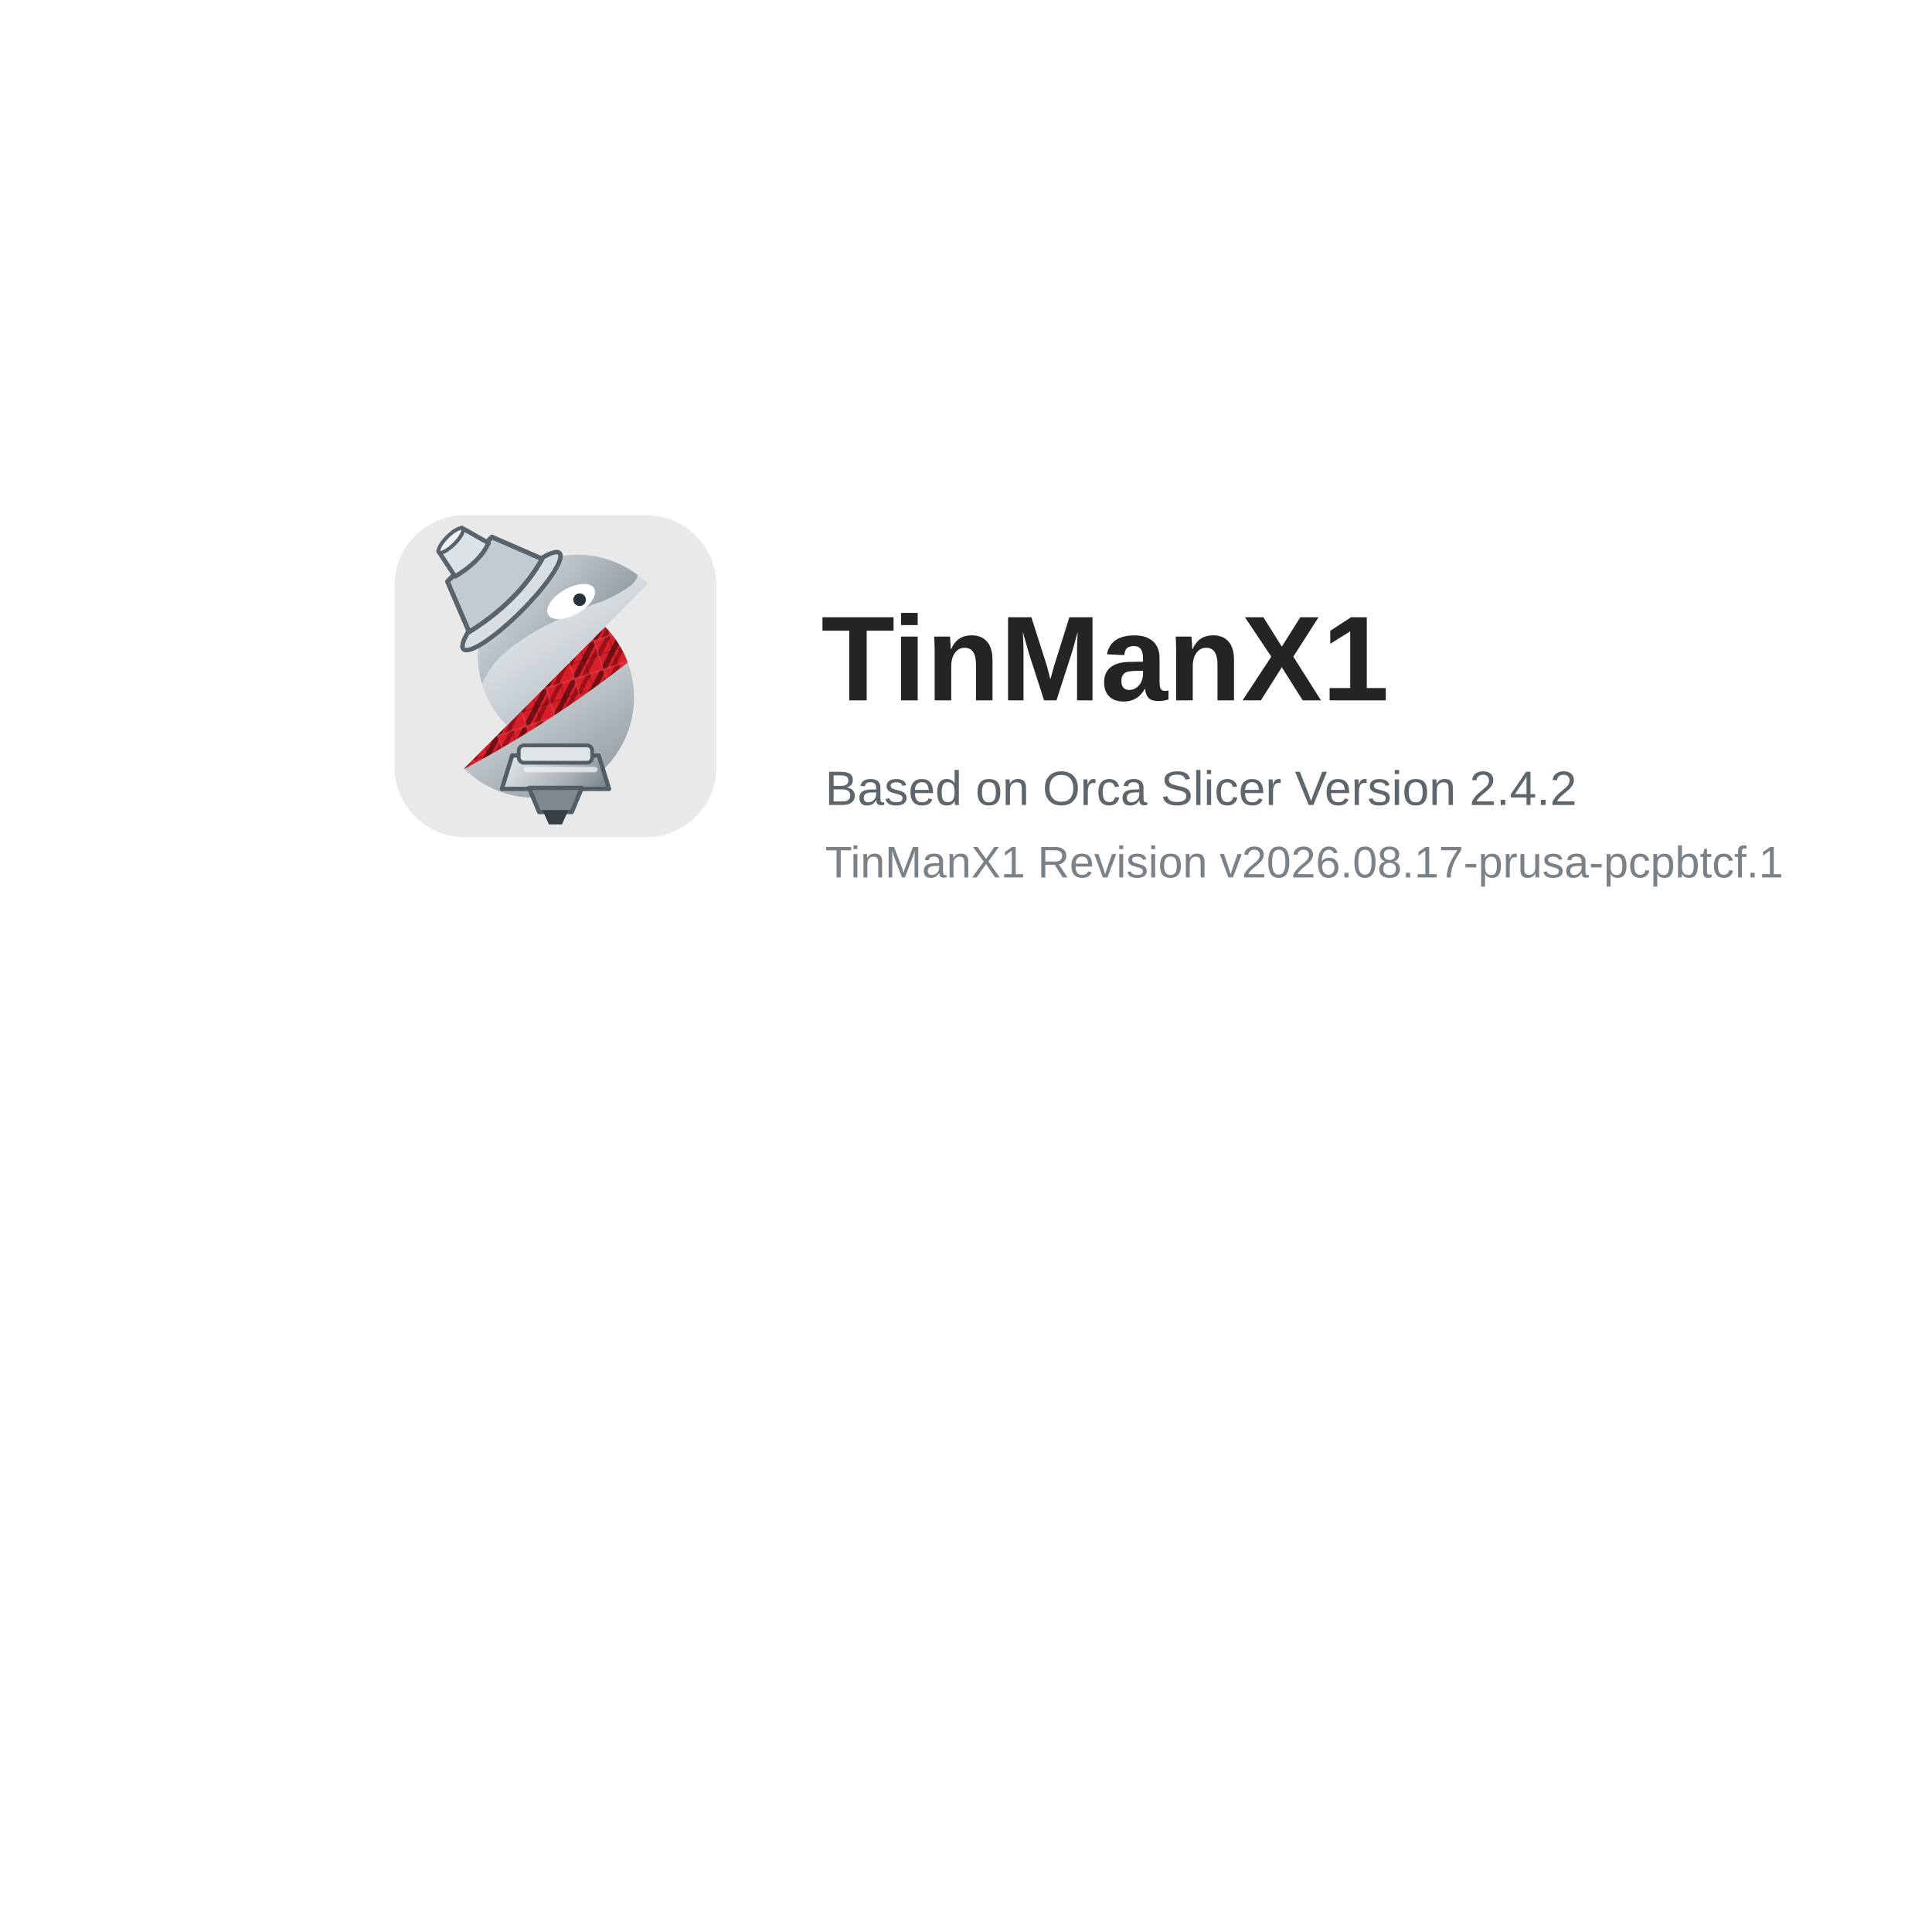
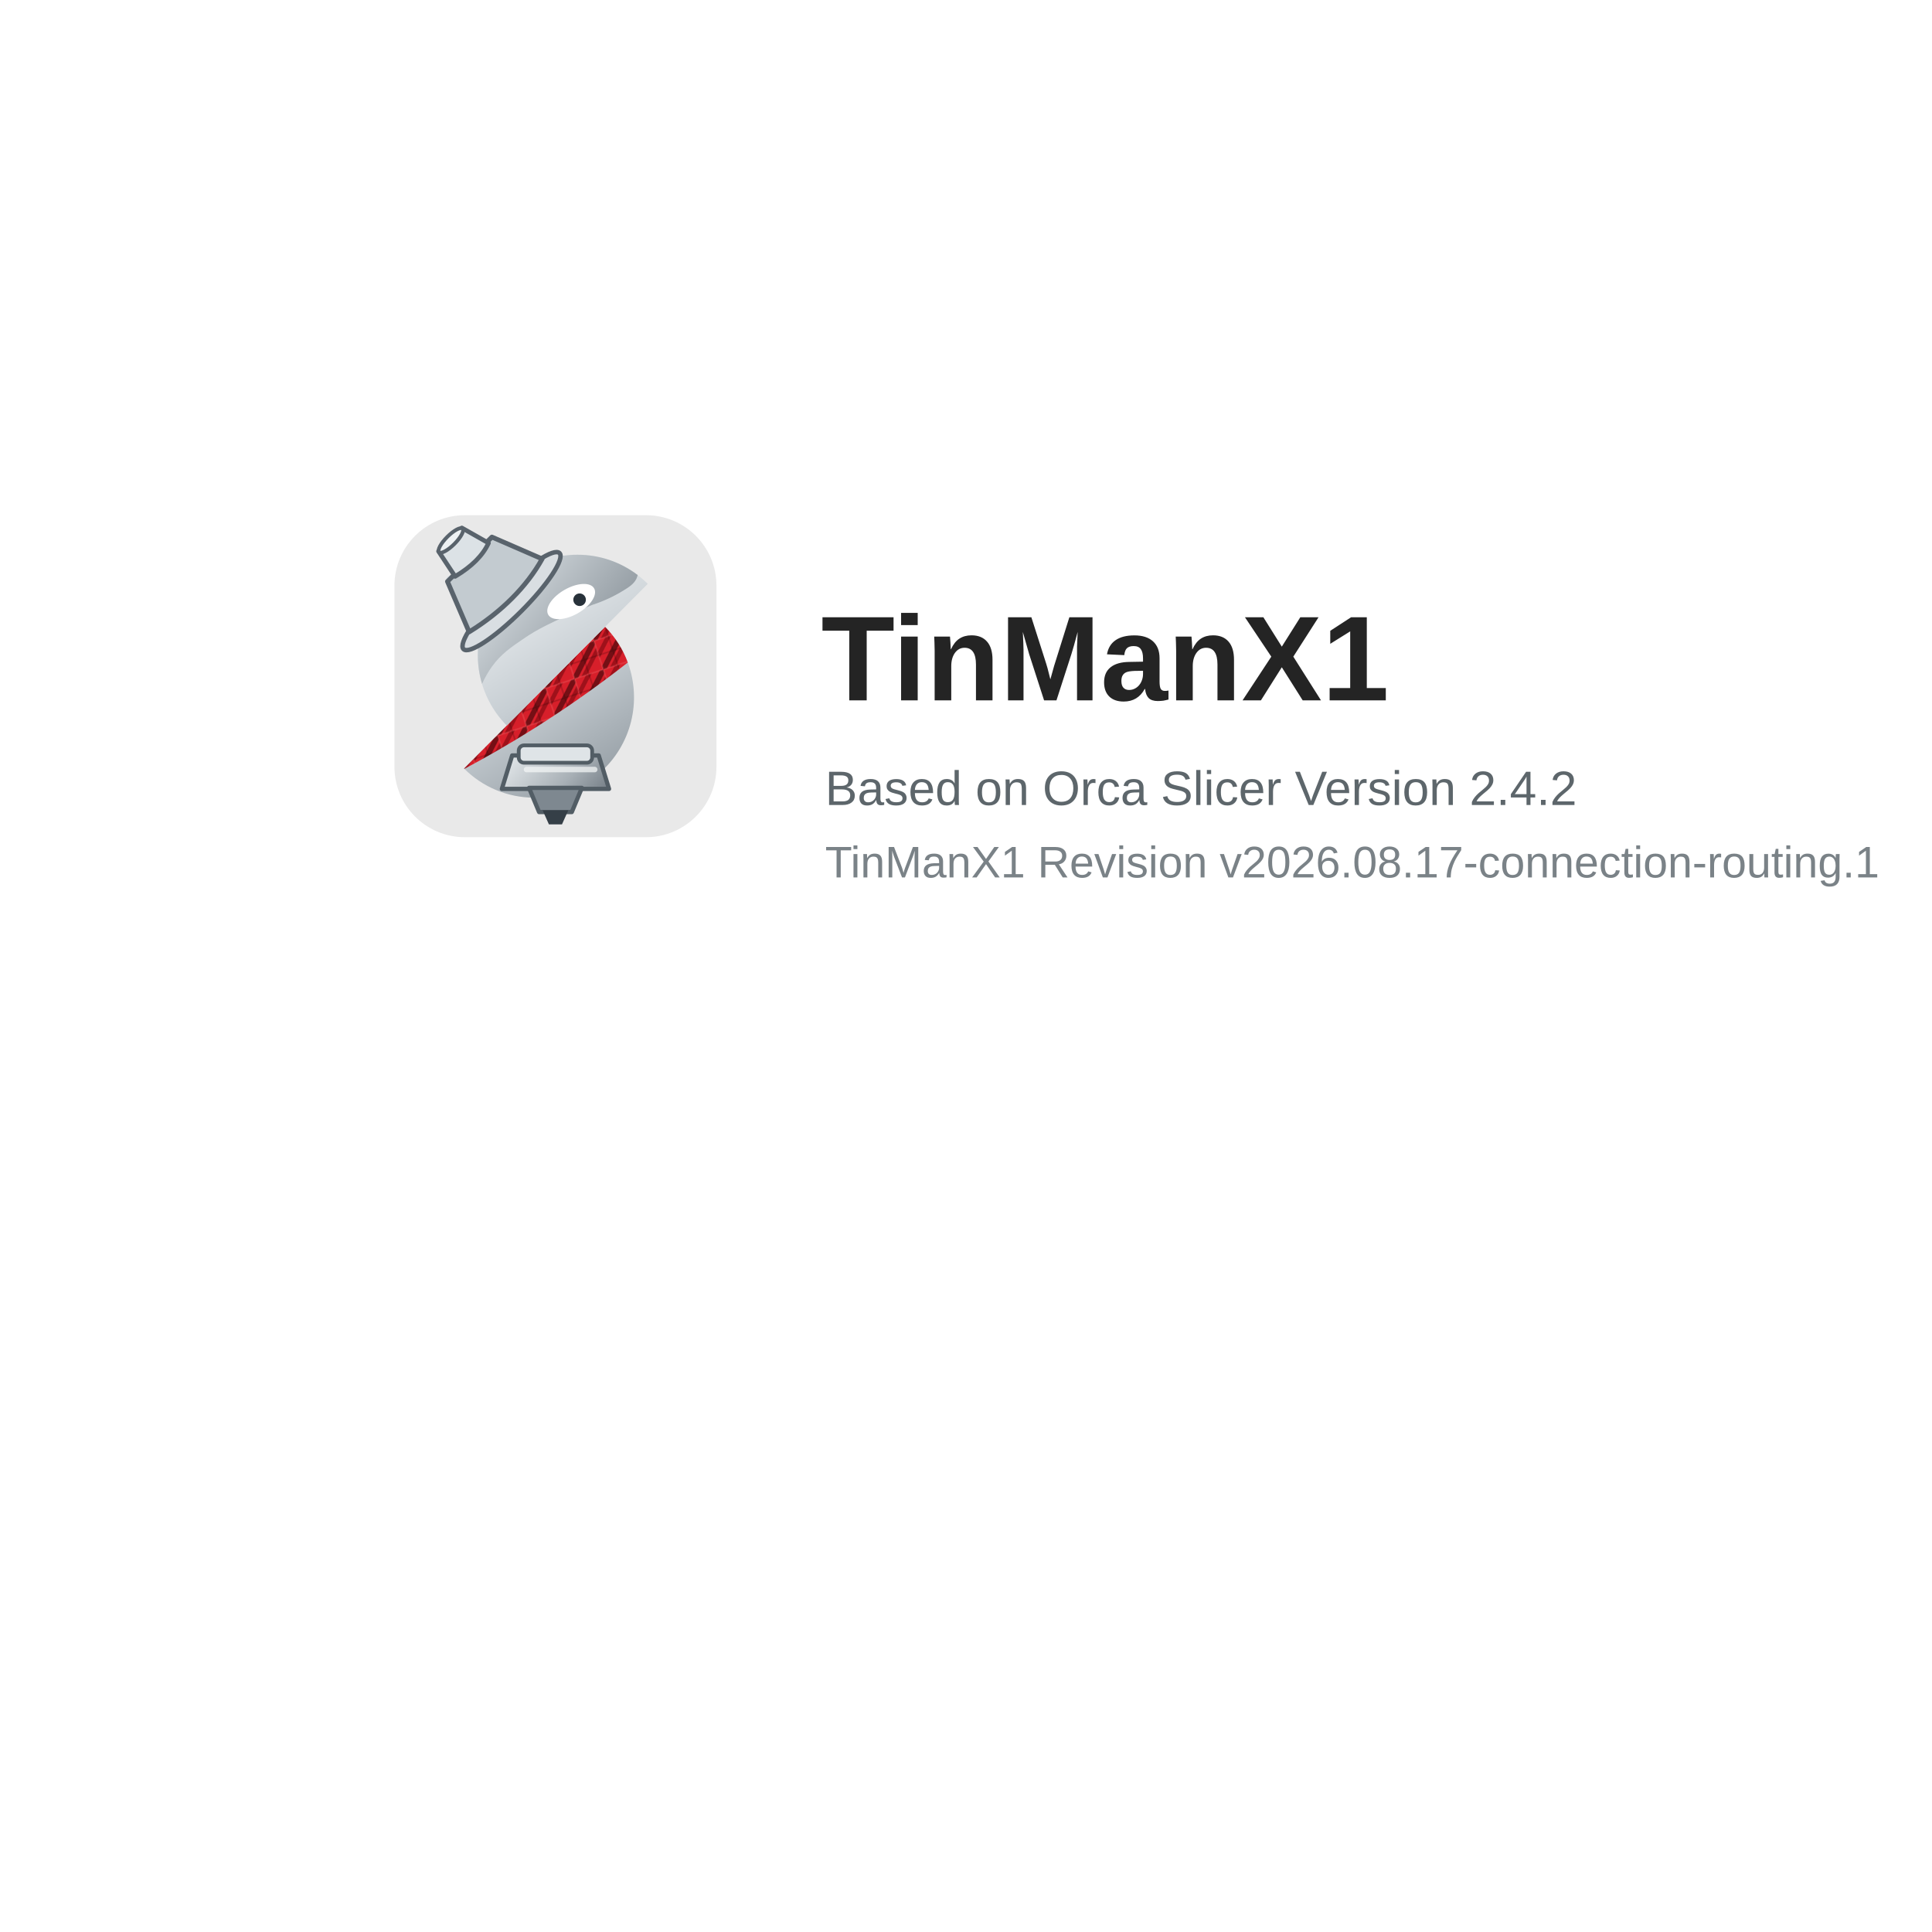
<svg xmlns="http://www.w3.org/2000/svg" width="480" height="480" viewBox="0 0 480 480">
  <defs>
    <linearGradient id="tmxSilver" x1="18" y1="8" x2="47" y2="55" gradientUnits="userSpaceOnUse">
      <stop offset="0" stop-color="#f7f9fa" />
      <stop offset=".52" stop-color="#c7ced3" />
      <stop offset="1" stop-color="#8d969d" />
    </linearGradient>
    <linearGradient id="tmxDarkSilver" x1="19" y1="10" x2="49" y2="35" gradientUnits="userSpaceOnUse">
      <stop offset="0" stop-color="#dce2e6" />
      <stop offset="1" stop-color="#6f7981" />
    </linearGradient>
    <linearGradient id="tmxNozzle" x1="24" y1="43" x2="43" y2="60" gradientUnits="userSpaceOnUse">
      <stop offset="0" stop-color="#eef2f4" />
      <stop offset=".55" stop-color="#a8b0b6" />
      <stop offset="1" stop-color="#59636c" />
    </linearGradient>
    <pattern id="tmxCarbonRed" width="6" height="6" patternUnits="userSpaceOnUse" patternTransform="rotate(-18)">
      <rect width="6" height="6" fill="#D71F2A" />
      <path d="M-2 1 1-2M0 6 6 0M5 8 8 5" fill="none" stroke="#250204" stroke-width="1.05" opacity=".55" />
      <path d="M-2 5 5-2M1 7 7 1" fill="none" stroke="#7c0810" stroke-width=".85" opacity=".62" />
      <path d="M0 0h6v6h-6z" fill="none" stroke="#f06a70" stroke-width=".35" opacity=".28" />
      <path d="M0 3h6M3 0v6" fill="none" stroke="#180102" stroke-width=".28" opacity=".22" />
    </pattern>
  </defs>
  <rect width="480" height="480" fill="#ffffff" />
  <g transform="translate(98 128)">
    <g transform="scale(1.25)">
      <rect width="64" height="64" rx="14" fill="#e9e9e9" />
      <path d="M13.84,50.354a19.7,19.7,0,0,0,13.883,5.79A19.944,19.944,0,0,0,41.858,22.182Z" fill="url(#tmxSilver)" />
      <path d="M41.858,22.181,13.84,50.354l.061.059A220.548,220.548,0,0,0,46.378,29.277a19.964,19.964,0,0,0-4.52-7.1" fill="url(#tmxCarbonRed)" />
      <path d="M36.381,7.856A19.943,19.943,0,0,0,22.327,41.818L50.345,13.646a19.693,19.693,0,0,0-13.964-5.79" fill="url(#tmxSilver)" />
      <path d="M36.381,7.856A19.636,19.636,0,0,0,26.04,10.782a22.742,22.742,0,0,0-5.91-.745,23.084,23.084,0,0,0-9.477,2.124.632.632,0,0,0,.129,1.191,13.52,13.52,0,0,1,8.069,5.137A20.06,20.06,0,0,0,17.41,33.534a19.873,19.873,0,0,1,2-3.488c1.819-2.5,3.743-3.8,6.585-5.723,2.093-1.416,5-3.077,13.359-6.512a28.421,28.421,0,0,0,6.12-2.821c1.4-.831,2.461-1.615,2.8-2.842.024-.086.045-.172.065-.256A19.655,19.655,0,0,0,36.381,7.856" fill="url(#tmxDarkSilver)" />
      <path d="M39.69,14.551c.727,1.285-.728,3.495-3.249,4.937s-5.154,1.569-5.88.284.727-3.495,3.248-4.937,5.154-1.569,5.881-.284" fill="#fff" />
      <circle cx="36.8" cy="16.8" r="1.25" fill="#28323a" />
      <g transform="translate(-17 1) rotate(-45 34.2 12.5) scale(1.05)">
        <ellipse cx="34.25" cy="18.4" rx="12.85" ry="2.65" fill="#d9dee2" stroke="#59636c" stroke-width=".85" />
        <path d="M28.3,7.2h11.9l3.8,9.65c-5.75,1.65-12.65,1.65-19.55,0Z" fill="#c3cbd0" stroke="#59636c" stroke-width=".9" stroke-linejoin="round" />
        <path d="M31.15,1.95h6.25l1.55,5.6c-2.45.9-5.4.9-8.95,0Z" fill="#dce2e6" stroke="#59636c" stroke-width=".85" stroke-linejoin="round" />
        <ellipse cx="34.25" cy="2.15" rx="3.15" ry=".95" fill="#eef2f4" stroke="#59636c" stroke-width=".7" />
      </g>
      <path d="M23.4,47.75h17.2l2.05,6.65H21.35Z" fill="url(#tmxNozzle)" stroke="#525d65" stroke-width=".85" stroke-linejoin="round" />
      <path d="M26.75,54.2h10.5l-2,4.8h-6.5Z" fill="#7e8890" stroke="#525d65" stroke-width=".85" stroke-linejoin="round" />
      <path d="M29.45,58.65h5.1l-1.25,2.8h-2.6Z" fill="#353f47" />
      <rect x="24.7" y="45.75" width="14.6" height="3.45" rx="1.05" fill="#dfe4e7" stroke="#525d65" stroke-width=".75" />
      <path d="M26.25,50.55h13.55" fill="none" stroke="#f4f6f7" stroke-width="1.1" stroke-linecap="round" opacity=".72" />
    </g>
    <text x="106" y="46" font-family="Arial, Helvetica, sans-serif" font-size="30" font-weight="700" fill="#242424">TinManX1</text>
    <text x="107" y="72" font-family="Arial, Helvetica, sans-serif" font-size="12" fill="#5d666b">Based on Orca Slicer Version 2.4.2</text>
-     <text x="107" y="90" font-family="Arial, Helvetica, sans-serif" font-size="11" fill="#7a8287">TinManX1 Revision v2026.08.17-prusa-pcpbtcf.1</text>
+     <text x="107" y="90" font-family="Arial, Helvetica, sans-serif" font-size="11" fill="#7a8287">TinManX1 Revision v2026.08.17-connection-routing.1</text>
  </g>
</svg>
